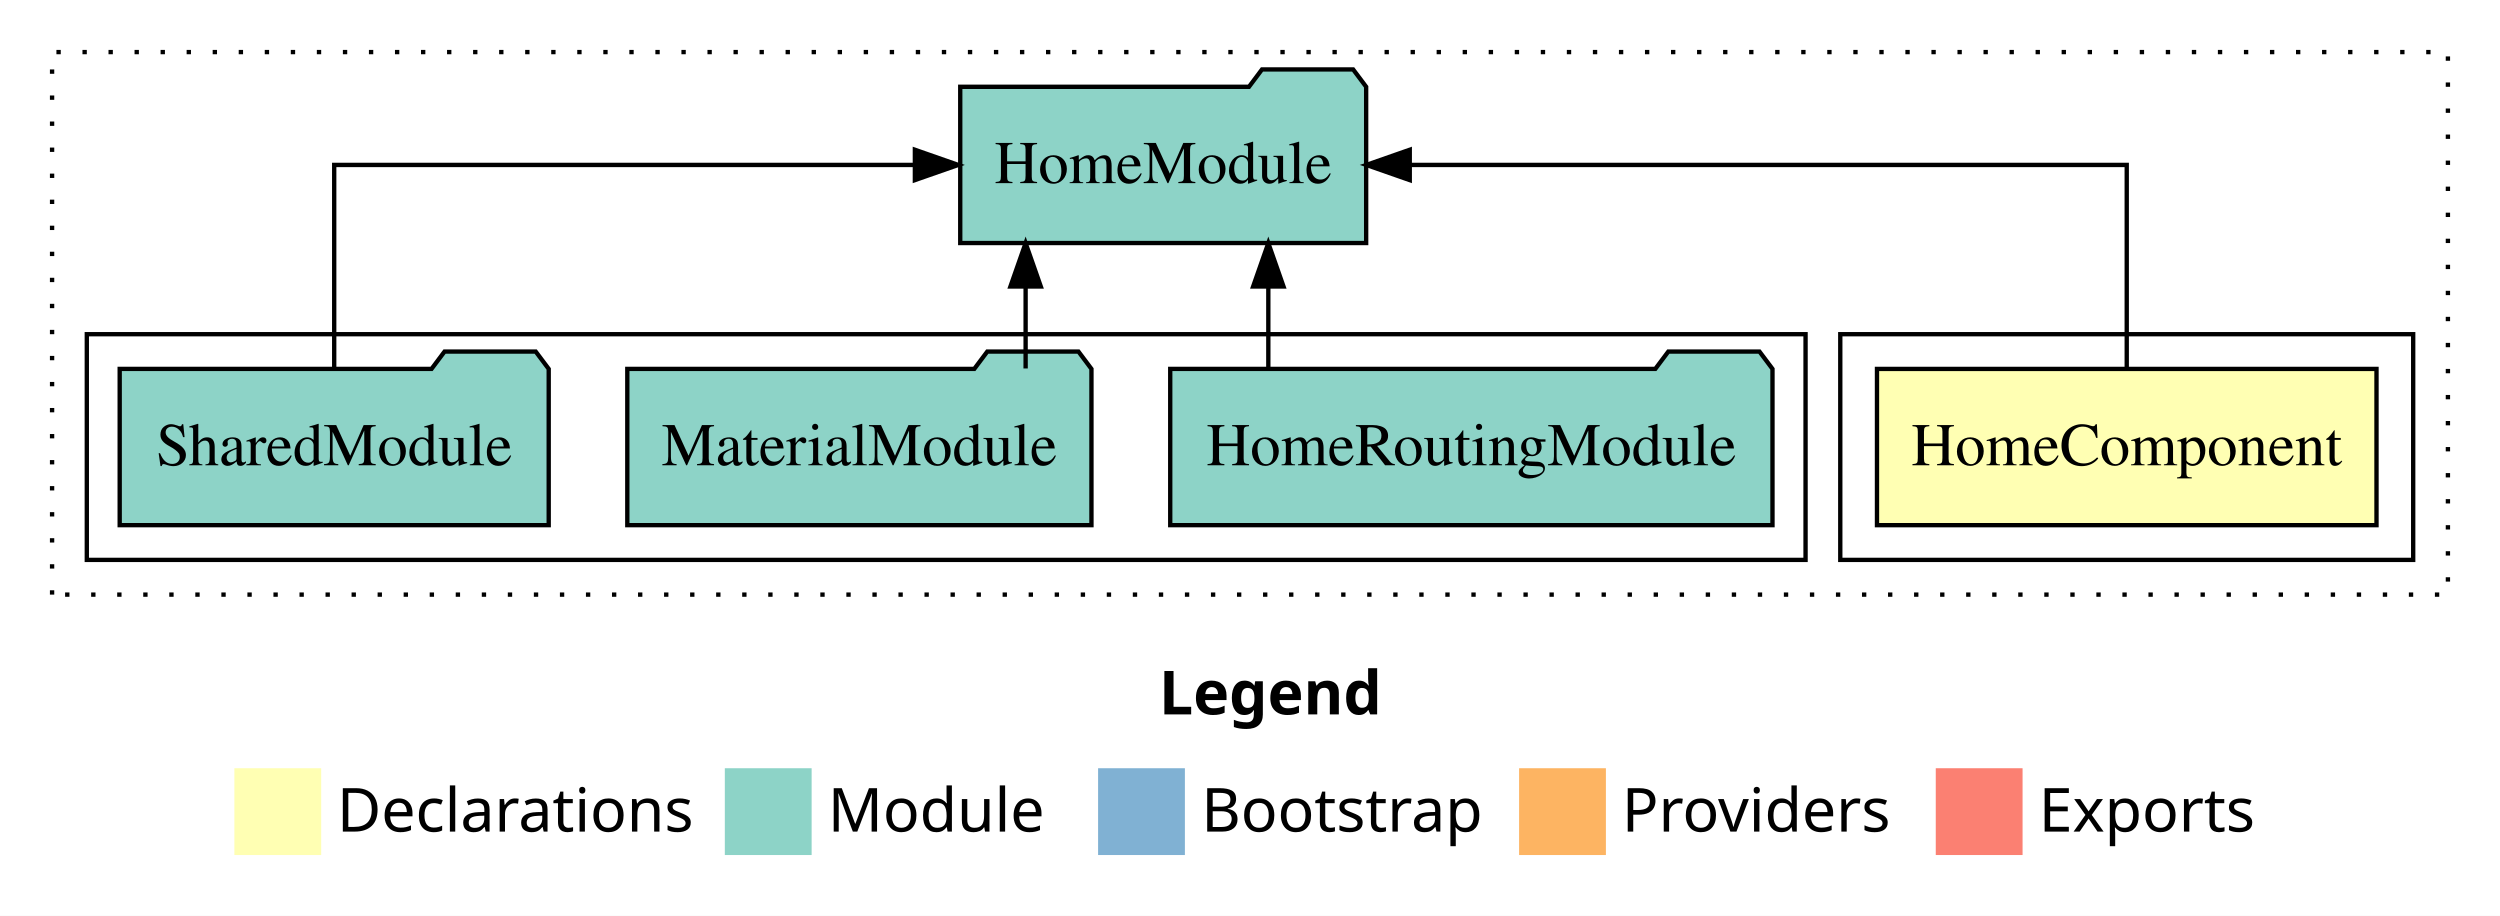
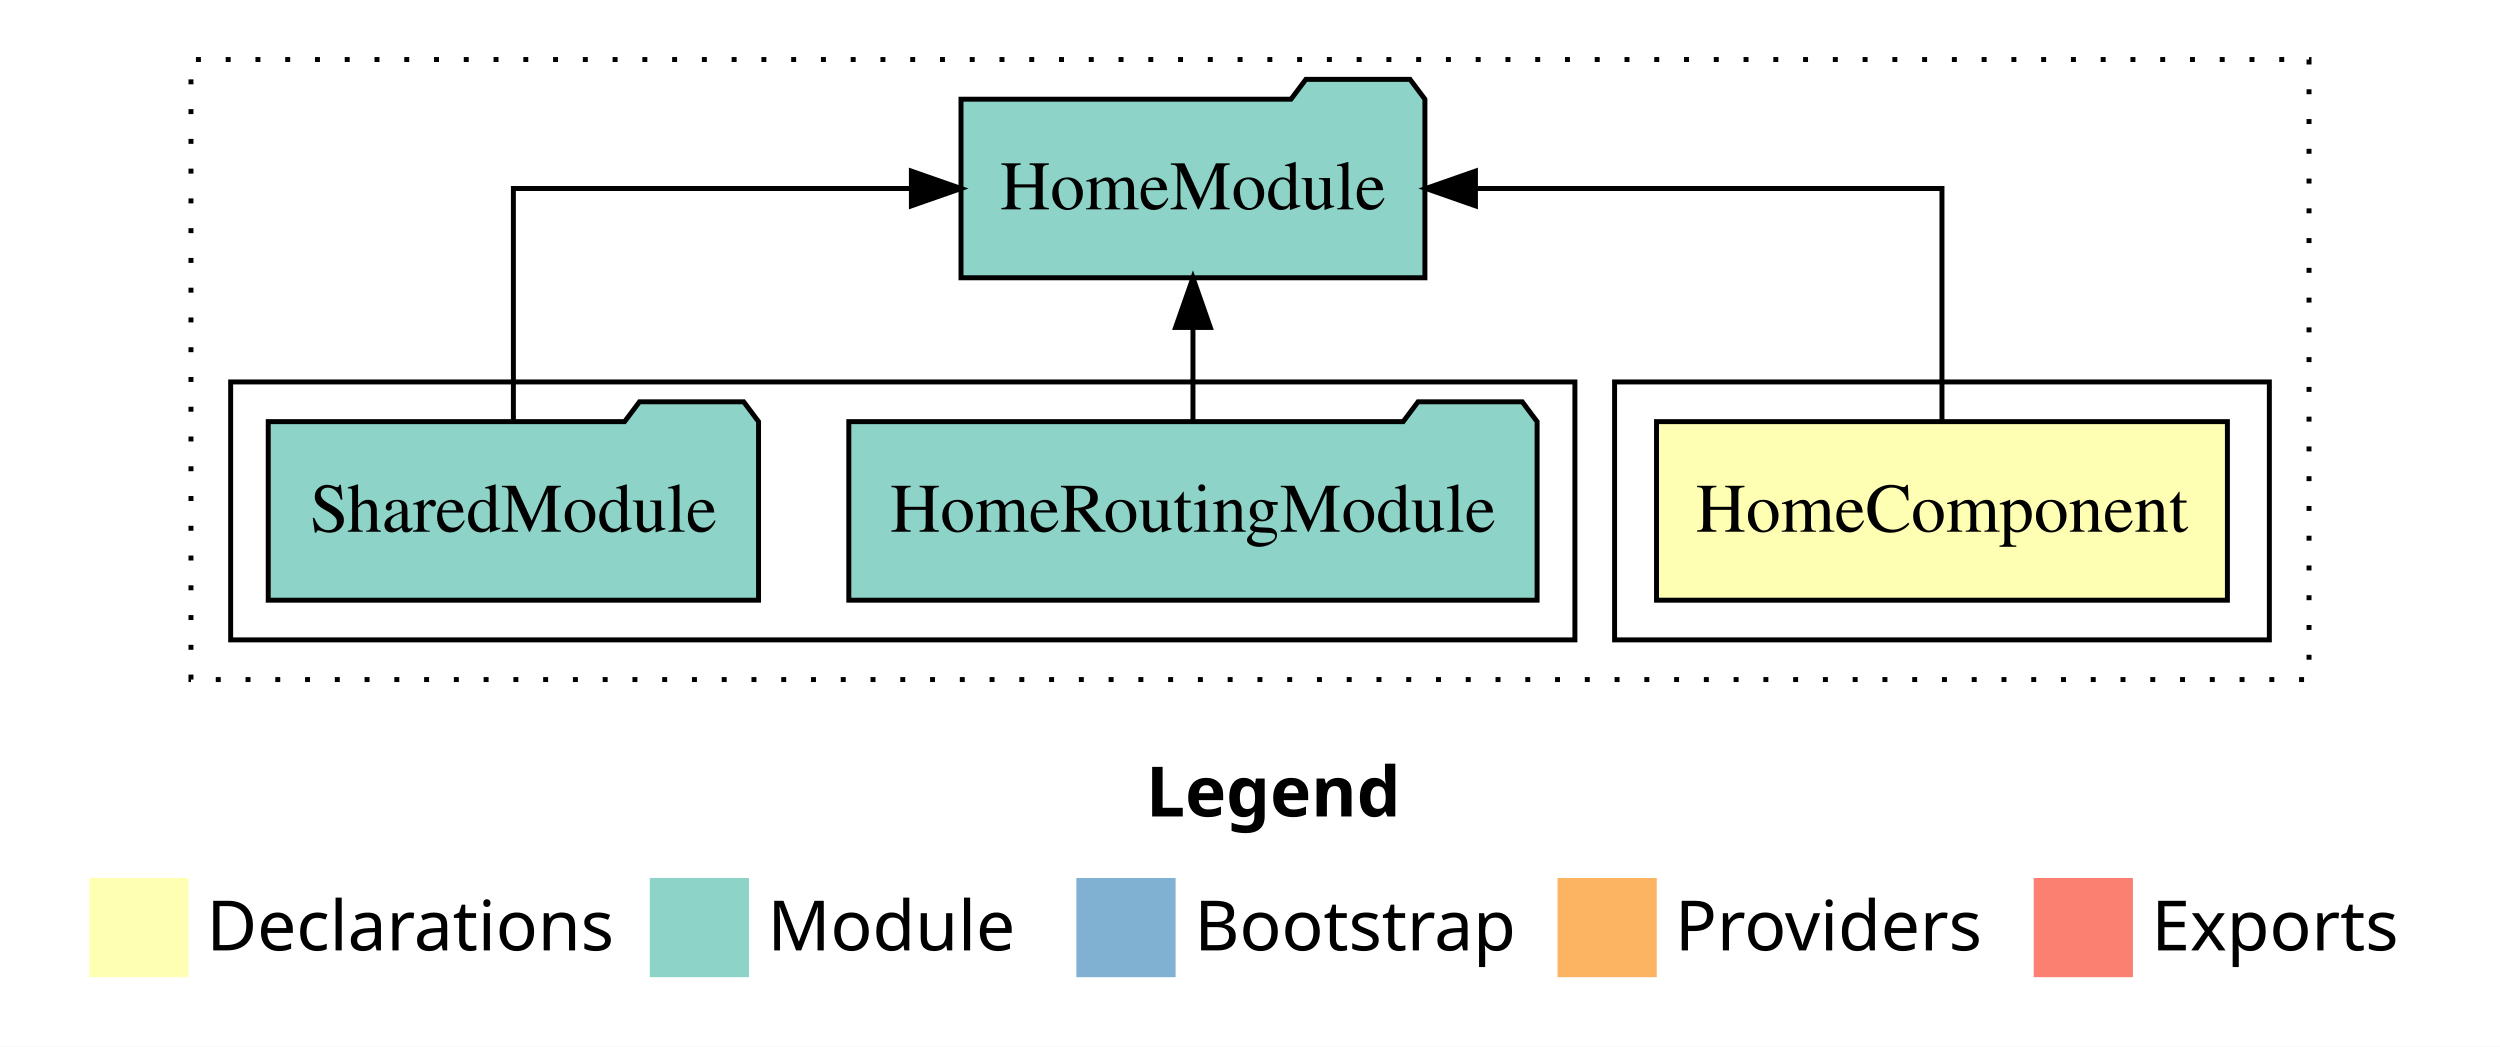
- <svg xmlns="http://www.w3.org/2000/svg" width="576pt" height="211pt" viewBox="0.00 0.00 576.00 211.00">
+ <svg xmlns="http://www.w3.org/2000/svg" width="504pt" height="211pt" viewBox="0.00 0.00 504.00 211.00">
  <g id="graph0" class="graph" transform="scale(1 1) rotate(0) translate(4 207)">
-     <polygon fill="#ffffff" stroke="transparent" points="-4,4 -4,-207 572,-207 572,4 -4,4" />
-     <text text-anchor="start" x="263.009" y="-42.4" font-family="sans-serif" font-weight="bold" font-size="14.00" fill="#000000">Legend</text>
-     <polygon fill="#ffffb3" stroke="transparent" points="50,-10 50,-30 70,-30 70,-10 50,-10" />
-     <text text-anchor="start" x="73.629" y="-15.4" font-family="sans-serif" font-size="14.00" fill="#000000">  Declarations</text>
-     <polygon fill="#8dd3c7" stroke="transparent" points="163,-10 163,-30 183,-30 183,-10 163,-10" />
-     <text text-anchor="start" x="186.725" y="-15.4" font-family="sans-serif" font-size="14.00" fill="#000000">  Module</text>
-     <polygon fill="#80b1d3" stroke="transparent" points="249,-10 249,-30 269,-30 269,-10 249,-10" />
-     <text text-anchor="start" x="272.781" y="-15.4" font-family="sans-serif" font-size="14.00" fill="#000000">  Bootstrap</text>
-     <polygon fill="#fdb462" stroke="transparent" points="346,-10 346,-30 366,-30 366,-10 346,-10" />
-     <text text-anchor="start" x="369.673" y="-15.4" font-family="sans-serif" font-size="14.00" fill="#000000">  Providers</text>
-     <polygon fill="#fb8072" stroke="transparent" points="442,-10 442,-30 462,-30 462,-10 442,-10" />
-     <text text-anchor="start" x="465.726" y="-15.4" font-family="sans-serif" font-size="14.00" fill="#000000">  Exports</text>
+     <polygon fill="#ffffff" stroke="transparent" points="-4,4 -4,-207 500,-207 500,4 -4,4" />
+     <text text-anchor="start" x="227.009" y="-42.4" font-family="sans-serif" font-weight="bold" font-size="14.00" fill="#000000">Legend</text>
+     <polygon fill="#ffffb3" stroke="transparent" points="14,-10 14,-30 34,-30 34,-10 14,-10" />
+     <text text-anchor="start" x="37.629" y="-15.4" font-family="sans-serif" font-size="14.00" fill="#000000">  Declarations</text>
+     <polygon fill="#8dd3c7" stroke="transparent" points="127,-10 127,-30 147,-30 147,-10 127,-10" />
+     <text text-anchor="start" x="150.725" y="-15.4" font-family="sans-serif" font-size="14.00" fill="#000000">  Module</text>
+     <polygon fill="#80b1d3" stroke="transparent" points="213,-10 213,-30 233,-30 233,-10 213,-10" />
+     <text text-anchor="start" x="236.781" y="-15.4" font-family="sans-serif" font-size="14.00" fill="#000000">  Bootstrap</text>
+     <polygon fill="#fdb462" stroke="transparent" points="310,-10 310,-30 330,-30 330,-10 310,-10" />
+     <text text-anchor="start" x="333.673" y="-15.4" font-family="sans-serif" font-size="14.00" fill="#000000">  Providers</text>
+     <polygon fill="#fb8072" stroke="transparent" points="406,-10 406,-30 426,-30 426,-10 406,-10" />
+     <text text-anchor="start" x="429.726" y="-15.4" font-family="sans-serif" font-size="14.00" fill="#000000">  Exports</text>
    <g id="clust1" class="cluster">
-       <polygon fill="none" stroke="#000000" stroke-dasharray="1,5" points="8,-70 8,-195 560,-195 560,-70 8,-70" />
+       <polygon fill="none" stroke="#000000" stroke-dasharray="1,5" points="34.5,-70 34.5,-195 461.5,-195 461.5,-70 34.5,-70" />
    </g>
    <g id="clust2" class="cluster">
-       <polygon fill="none" stroke="#000000" points="420,-78 420,-130 552,-130 552,-78 420,-78" />
+       <polygon fill="none" stroke="#000000" points="321.5,-78 321.5,-130 453.5,-130 453.5,-78 321.5,-78" />
    </g>
    <g id="clust4" class="cluster">
-       <polygon fill="none" stroke="#000000" points="16,-78 16,-130 412,-130 412,-78 16,-78" />
+       <polygon fill="none" stroke="#000000" points="42.5,-78 42.5,-130 313.5,-130 313.5,-78 42.5,-78" />
    </g>
    <g id="node1" class="node">
-       <polygon fill="#ffffb3" stroke="#000000" points="543.545,-122 428.455,-122 428.455,-86 543.545,-86 543.545,-122" />
-       <text text-anchor="middle" x="486" y="-99.8" font-family="Times,serif" font-size="14.00" fill="#000000">HomeComponent</text>
+       <polygon fill="#ffffb3" stroke="#000000" points="445.045,-122 329.955,-122 329.955,-86 445.045,-86 445.045,-122" />
+       <text text-anchor="middle" x="387.5" y="-99.8" font-family="Times,serif" font-size="14.00" fill="#000000">HomeComponent</text>
    </g>
    <g id="node2" class="node">
-       <polygon fill="#8dd3c7" stroke="#000000" points="310.762,-187 307.762,-191 286.762,-191 283.762,-187 217.238,-187 217.238,-151 310.762,-151 310.762,-187" />
-       <text text-anchor="middle" x="264" y="-164.8" font-family="Times,serif" font-size="14.00" fill="#000000">HomeModule</text>
+       <polygon fill="#8dd3c7" stroke="#000000" points="283.262,-187 280.262,-191 259.262,-191 256.262,-187 189.738,-187 189.738,-151 283.262,-151 283.262,-187" />
+       <text text-anchor="middle" x="236.5" y="-164.8" font-family="Times,serif" font-size="14.00" fill="#000000">HomeModule</text>
    </g>
    <g id="edge1" class="edge">
-       <path fill="none" stroke="#000000" d="M486,-122.106C486,-141.339 486,-169 486,-169 486,-169 320.809,-169 320.809,-169" />
-       <polygon fill="#000000" stroke="#000000" points="320.809,-165.5 310.809,-169 320.809,-172.5 320.809,-165.5" />
+       <path fill="none" stroke="#000000" d="M387.5,-122.106C387.5,-141.339 387.5,-169 387.5,-169 387.5,-169 293.45,-169 293.45,-169" />
+       <polygon fill="#000000" stroke="#000000" points="293.45,-165.5 283.45,-169 293.45,-172.5 293.45,-165.5" />
    </g>
    <g id="node3" class="node">
-       <polygon fill="#8dd3c7" stroke="#000000" points="404.38,-122 401.38,-126 380.38,-126 377.38,-122 265.62,-122 265.62,-86 404.38,-86 404.38,-122" />
-       <text text-anchor="middle" x="335" y="-99.8" font-family="Times,serif" font-size="14.00" fill="#000000">HomeRoutingModule</text>
+       <polygon fill="#8dd3c7" stroke="#000000" points="305.88,-122 302.88,-126 281.88,-126 278.88,-122 167.12,-122 167.12,-86 305.88,-86 305.88,-122" />
+       <text text-anchor="middle" x="236.5" y="-99.8" font-family="Times,serif" font-size="14.00" fill="#000000">HomeRoutingModule</text>
    </g>
    <g id="edge2" class="edge">
-       <path fill="none" stroke="#000000" d="M288.221,-122.106C288.221,-122.106 288.221,-140.991 288.221,-140.991" />
-       <polygon fill="#000000" stroke="#000000" points="284.721,-140.991 288.221,-150.991 291.721,-140.991 284.721,-140.991" />
+       <path fill="none" stroke="#000000" d="M236.5,-122.106C236.5,-122.106 236.5,-140.991 236.5,-140.991" />
+       <polygon fill="#000000" stroke="#000000" points="233,-140.991 236.5,-150.991 240,-140.991 233,-140.991" />
    </g>
    <g id="node4" class="node">
-       <polygon fill="#8dd3c7" stroke="#000000" points="247.471,-122 244.471,-126 223.471,-126 220.471,-122 140.529,-122 140.529,-86 247.471,-86 247.471,-122" />
-       <text text-anchor="middle" x="194" y="-99.8" font-family="Times,serif" font-size="14.00" fill="#000000">MaterialModule</text>
+       <polygon fill="#8dd3c7" stroke="#000000" points="148.923,-122 145.923,-126 124.923,-126 121.923,-122 50.077,-122 50.077,-86 148.923,-86 148.923,-122" />
+       <text text-anchor="middle" x="99.5" y="-99.8" font-family="Times,serif" font-size="14.00" fill="#000000">SharedModule</text>
    </g>
    <g id="edge3" class="edge">
-       <path fill="none" stroke="#000000" d="M232.302,-122.106C232.302,-122.106 232.302,-140.991 232.302,-140.991" />
-       <polygon fill="#000000" stroke="#000000" points="228.802,-140.991 232.302,-150.991 235.802,-140.991 228.802,-140.991" />
-     </g>
-     <g id="node5" class="node">
-       <polygon fill="#8dd3c7" stroke="#000000" points="122.423,-122 119.423,-126 98.423,-126 95.423,-122 23.577,-122 23.577,-86 122.423,-86 122.423,-122" />
-       <text text-anchor="middle" x="73" y="-99.8" font-family="Times,serif" font-size="14.00" fill="#000000">SharedModule</text>
-     </g>
-     <g id="edge4" class="edge">
-       <path fill="none" stroke="#000000" d="M73,-122.106C73,-141.339 73,-169 73,-169 73,-169 206.786,-169 206.786,-169" />
-       <polygon fill="#000000" stroke="#000000" points="206.786,-172.5 216.786,-169 206.786,-165.5 206.786,-172.5" />
+       <path fill="none" stroke="#000000" d="M99.5,-122.106C99.5,-141.339 99.5,-169 99.5,-169 99.5,-169 179.736,-169 179.736,-169" />
+       <polygon fill="#000000" stroke="#000000" points="179.736,-172.5 189.736,-169 179.736,-165.5 179.736,-172.5" />
    </g>
  </g>
</svg>
